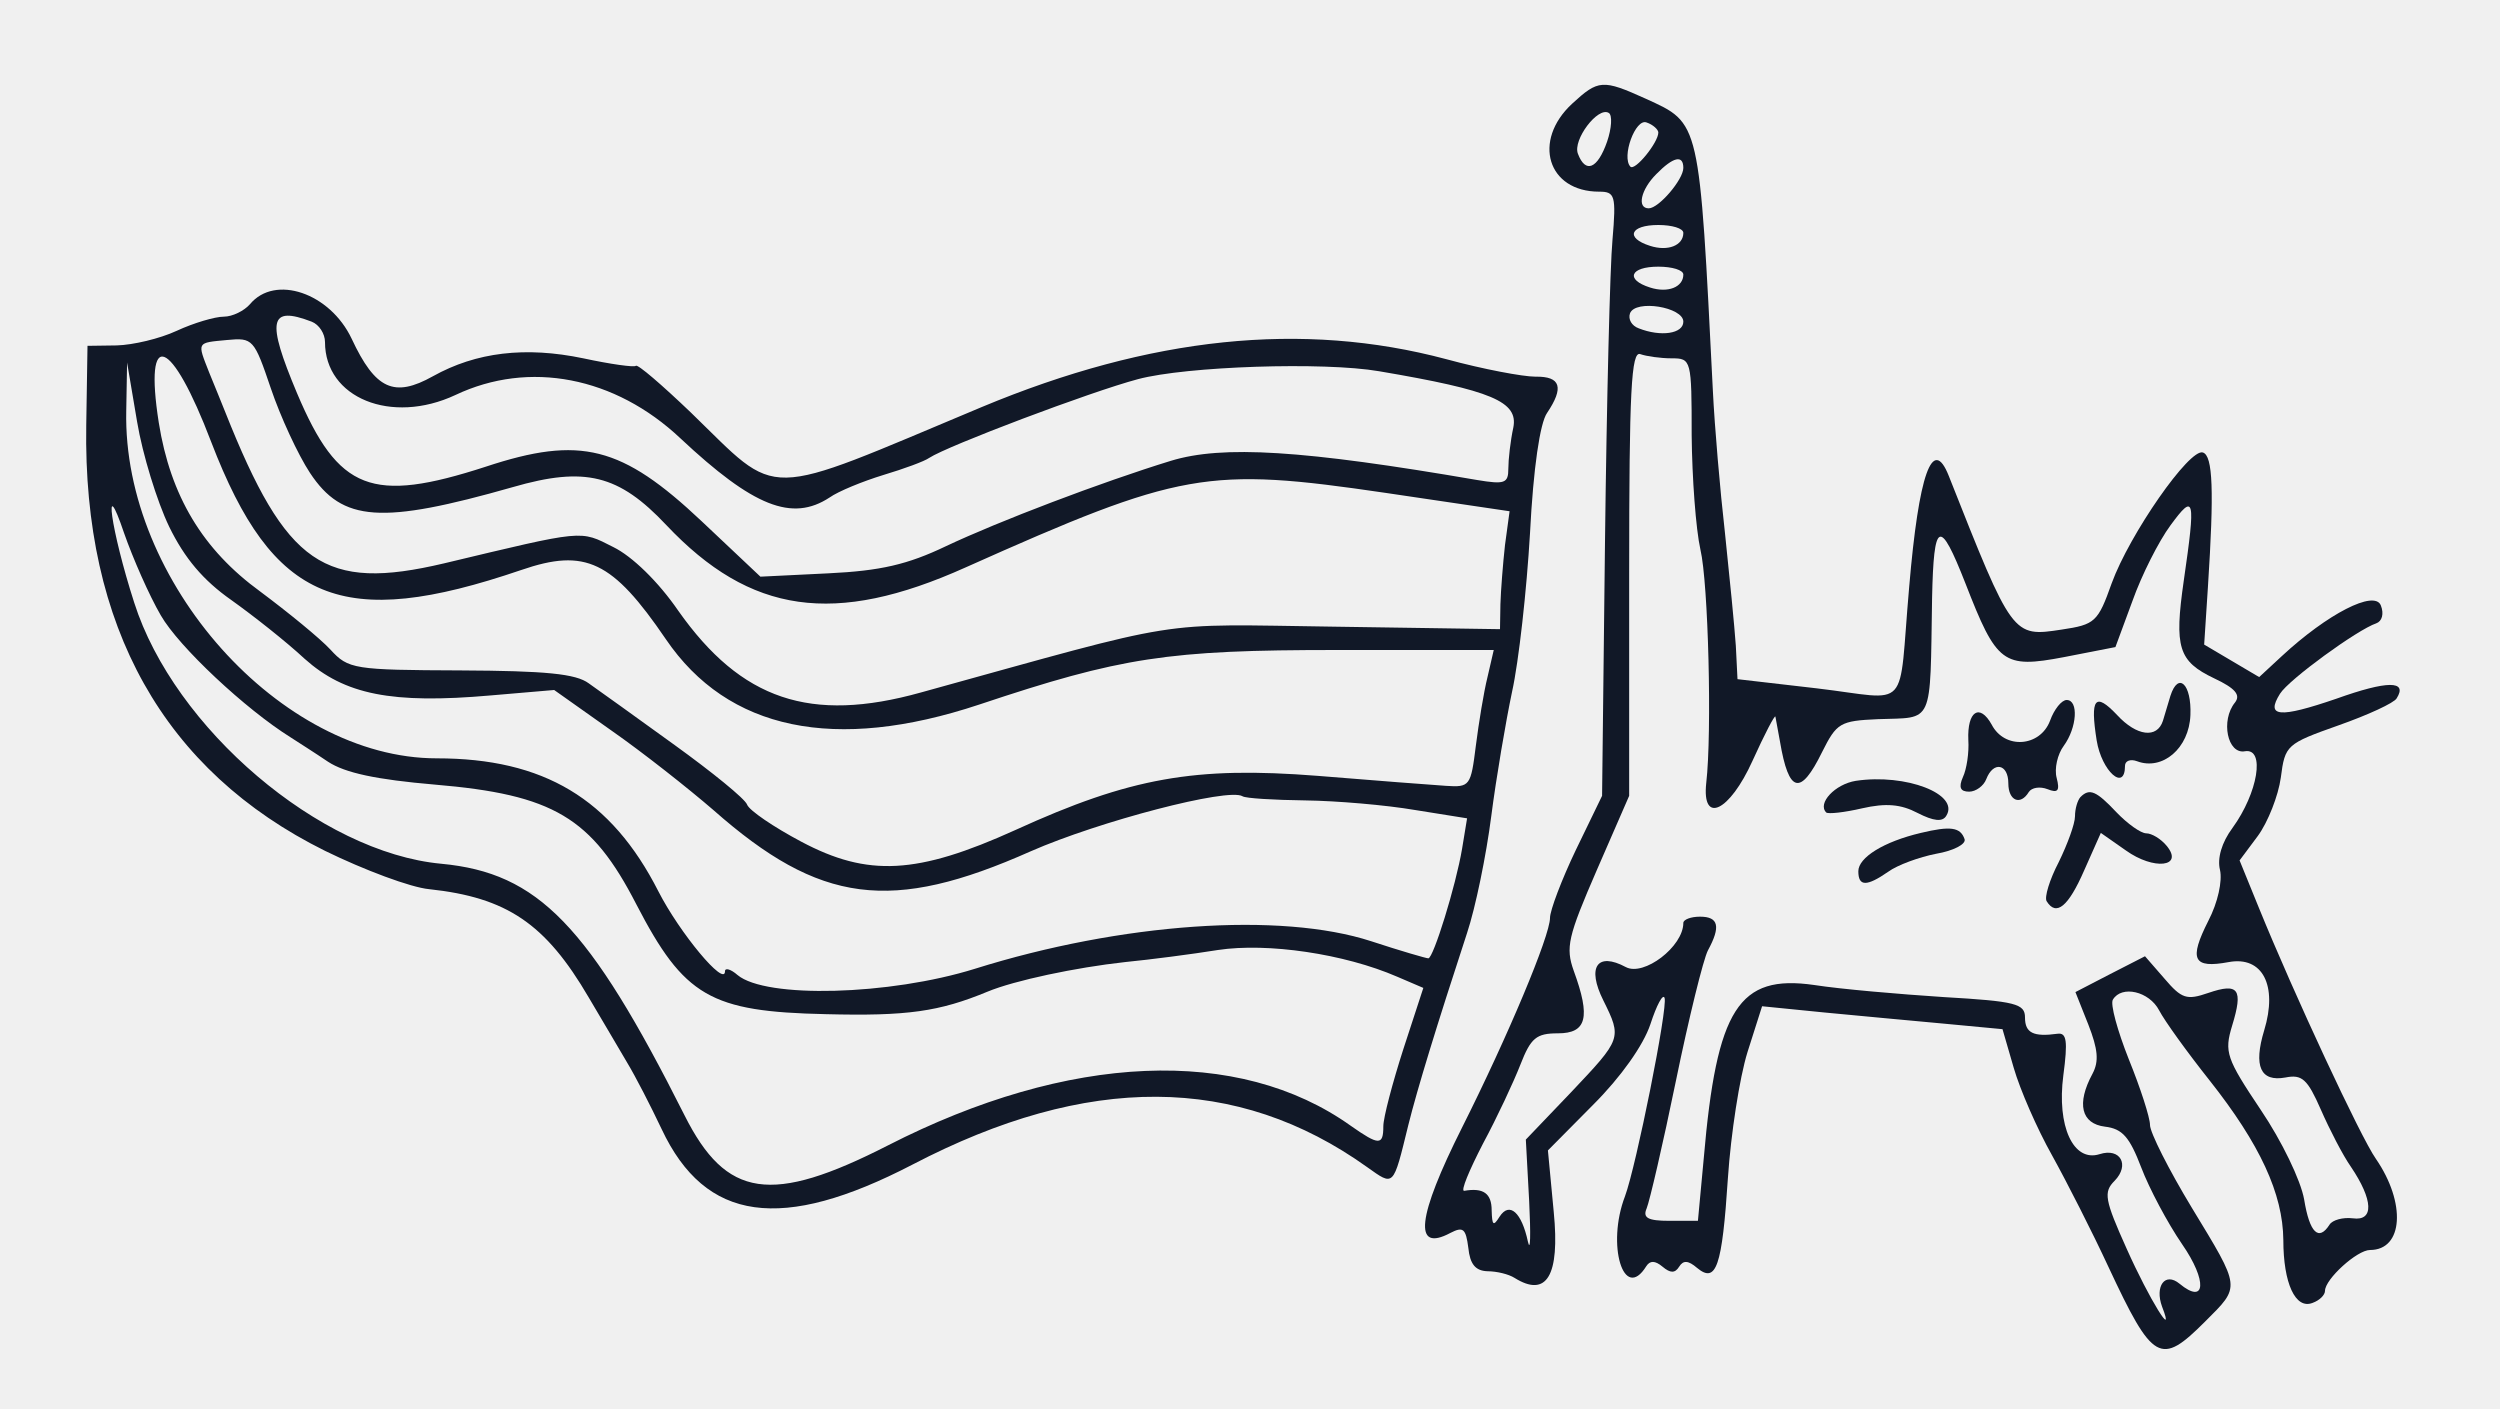
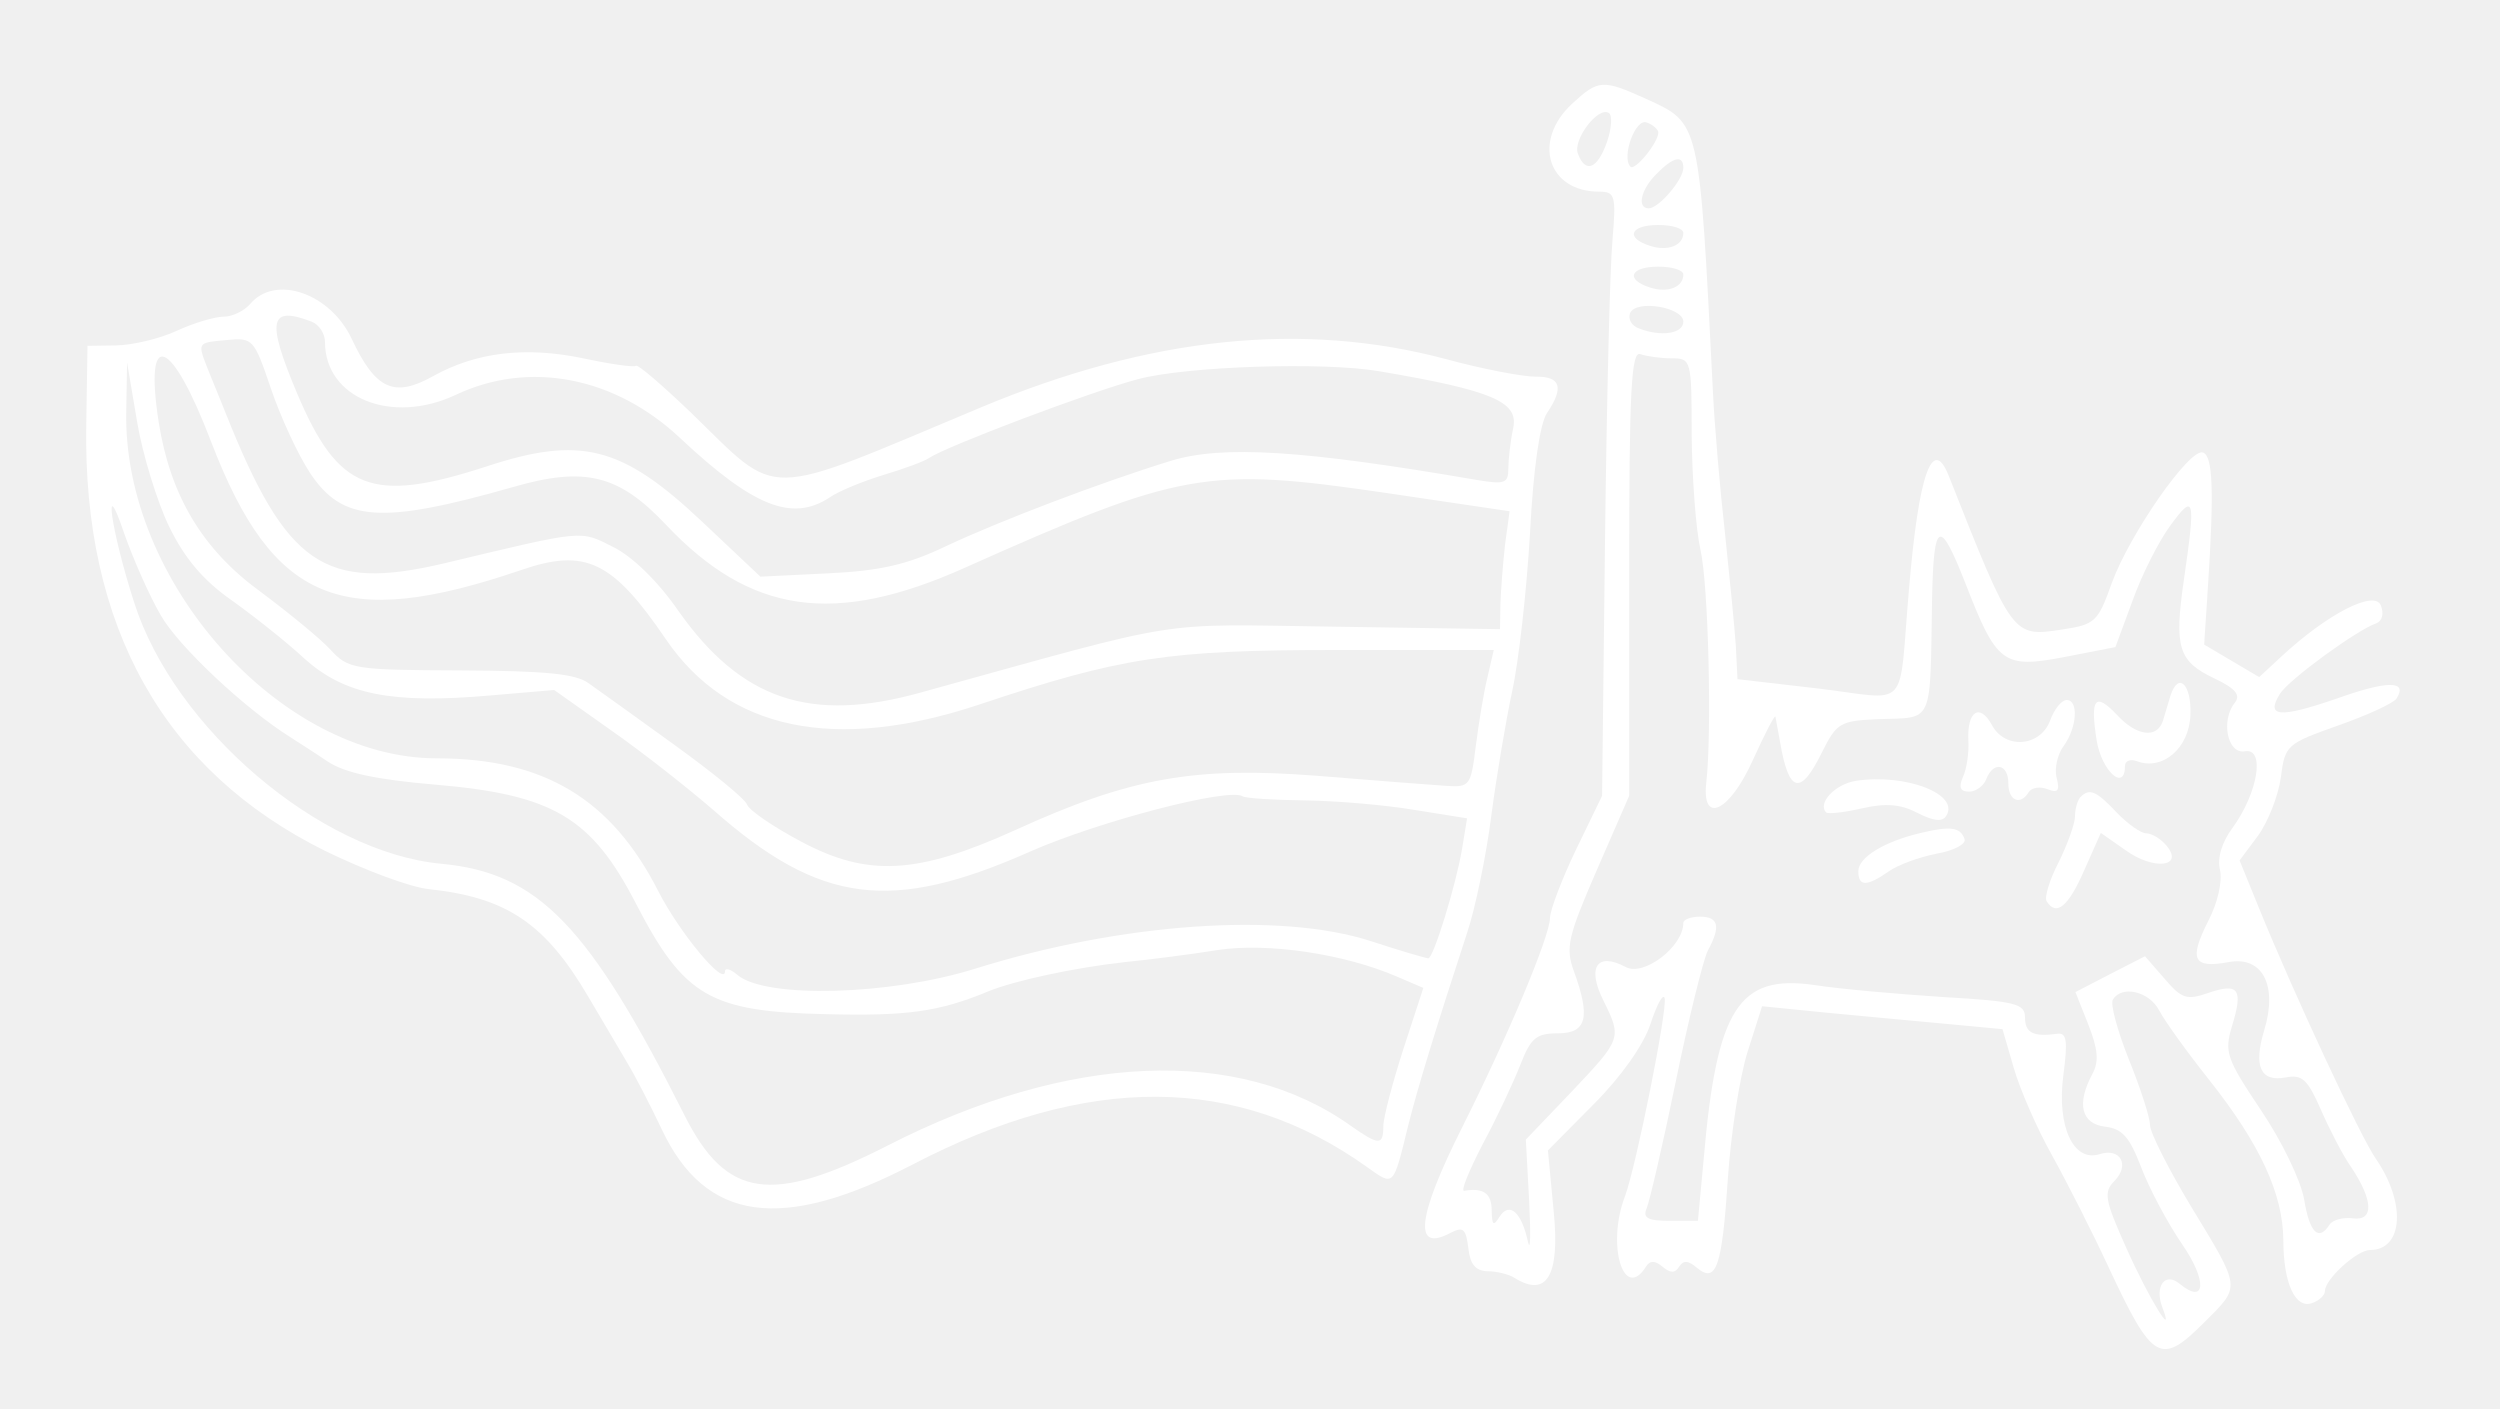
<svg xmlns="http://www.w3.org/2000/svg" version="1.0" width="300pt" height="169pt" viewBox="0 0 300 169" preserveAspectRatio="xMidYMid meet">
-   <g transform="translate(0,169) scale(0.05,-0.05)" fill="#111827" stroke="none">
+   <g transform="translate(0,169) scale(0.05,-0.05)" fill="#ffffff" stroke="none">
    <path d="M3773 3131 c-96 -89 -59 -211 65 -211 38 0 41 -9 32 -115 -6 -63 -14 -389 -18 -725 l-7 -610 -63 -130 c-34 -71 -62 -145 -62 -163 0 -43 -101 -284 -211 -503 -108 -215 -118 -301 -28 -253 31 16 37 10 43 -36 4 -39 17 -55 46 -56 22 0 51 -7 65 -16 77 -48 109 5 94 158 l-14 148 109 110 c66 66 120 142 137 193 15 46 30 74 34 63 8 -24 -68 -403 -95 -476 -45 -117 -3 -255 51 -168 9 14 21 14 39 -1 19 -16 30 -16 40 0 10 16 22 15 43 -3 46 -38 60 2 74 216 7 105 28 241 47 302 l35 110 150 -15 c83 -8 213 -20 289 -27 l138 -13 27 -93 c15 -52 56 -146 92 -210 36 -65 97 -185 135 -267 107 -229 125 -239 232 -132 86 86 87 78 -32 274 -55 91 -100 180 -100 198 0 18 -23 89 -51 158 -27 68 -45 133 -38 143 21 35 87 20 111 -26 13 -25 67 -100 121 -168 121 -153 176 -272 177 -383 0 -104 29 -167 70 -151 17 6 30 19 30 29 0 28 77 98 108 98 80 0 87 113 14 219 -36 51 -196 394 -281 603 l-46 113 44 59 c24 33 49 96 55 140 10 78 14 81 138 125 71 25 134 54 140 65 27 43 -22 43 -145 -1 -137 -47 -170 -44 -135 12 21 34 186 154 231 169 14 5 19 23 11 43 -15 38 -128 -20 -238 -122 l-54 -50 -66 39 -66 39 9 138 c15 232 12 315 -12 323 -32 11 -176 -196 -219 -314 -33 -93 -40 -99 -120 -111 -118 -18 -118 -18 -271 369 -39 98 -72 4 -95 -267 -27 -306 7 -270 -222 -243 l-190 22 -4 80 c-3 44 -15 166 -26 270 -12 105 -25 258 -29 340 -33 655 -30 643 -161 703 -104 47 -114 46 -177 -12z m84 -91 c-23 -66 -52 -77 -70 -29 -13 33 48 114 74 98 9 -5 7 -37 -4 -69z m123 22 c0 -24 -56 -93 -67 -82 -22 23 12 117 39 106 15 -5 28 -17 28 -24z m60 -85 c0 -28 -59 -97 -83 -97 -29 0 -19 45 18 82 41 42 65 47 65 15z m0 -156 c0 -30 -37 -45 -80 -31 -60 19 -48 50 20 50 33 0 60 -8 60 -19z m0 -100 c0 -30 -37 -45 -80 -31 -60 19 -48 50 20 50 33 0 60 -8 60 -19z m0 -113 c0 -29 -54 -37 -107 -16 -17 6 -26 22 -21 36 13 34 128 15 128 -20z m-28 -88 c47 0 48 -3 48 -185 1 -102 10 -225 21 -274 19 -80 28 -439 14 -560 -11 -101 56 -69 111 53 29 64 54 112 55 106 1 -5 6 -32 11 -60 21 -124 49 -131 101 -25 35 70 43 75 134 79 135 5 125 -19 130 291 4 186 18 193 80 35 75 -193 90 -205 237 -177 l123 24 41 111 c22 62 63 143 91 181 58 79 61 67 32 -133 -23 -160 -13 -193 73 -234 51 -24 64 -40 50 -58 -35 -43 -18 -125 24 -117 49 8 31 -100 -30 -184 -26 -35 -37 -73 -30 -101 6 -26 -5 -78 -28 -122 -47 -93 -37 -115 49 -99 81 15 118 -56 85 -164 -26 -86 -9 -124 51 -113 40 8 53 -4 85 -77 21 -48 53 -110 72 -137 54 -80 56 -131 5 -124 -24 3 -49 -4 -56 -15 -26 -41 -48 -20 -61 60 -8 46 -54 141 -104 215 -83 124 -88 139 -69 202 27 88 16 104 -57 79 -52 -18 -64 -14 -105 34 l-47 54 -84 -43 -83 -43 31 -78 c23 -59 26 -88 10 -118 -39 -72 -27 -120 30 -127 42 -5 59 -25 87 -98 19 -50 63 -133 98 -184 61 -88 57 -147 -6 -95 -35 29 -60 -6 -42 -55 33 -85 -31 18 -85 139 -53 118 -56 136 -29 163 37 38 14 80 -36 64 -63 -20 -103 67 -87 189 11 83 8 103 -14 100 -58 -8 -78 2 -78 39 0 33 -22 39 -195 49 -107 7 -247 19 -311 29 -181 26 -234 -56 -265 -416 l-14 -150 -68 0 c-52 0 -65 7 -55 30 7 17 39 154 70 305 31 151 66 293 77 314 31 57 26 81 -19 81 -22 0 -40 -7 -40 -15 0 -57 -95 -129 -138 -106 -69 37 -94 0 -54 -80 45 -91 44 -92 -77 -220 l-109 -114 8 -148 c4 -81 3 -124 -3 -97 -15 70 -44 97 -68 60 -15 -24 -18 -21 -19 15 0 41 -20 55 -66 47 -9 -1 12 49 45 113 34 63 74 149 90 190 25 64 38 75 90 75 69 0 79 38 38 150 -20 56 -14 82 55 241 l78 179 0 535 c0 438 5 534 27 525 14 -5 48 -10 75 -10z" />
    <path d="M5209 1710 c-5 -16 -13 -43 -18 -60 -14 -43 -63 -37 -110 14 -53 56 -65 40 -49 -61 12 -74 68 -124 68 -61 0 12 13 17 29 11 61 -23 125 31 128 111 3 74 -29 105 -48 46z" />
    <path d="M4920 1650 c-24 -63 -109 -69 -140 -9 -29 52 -59 32 -56 -37 2 -30 -4 -70 -13 -89 -11 -25 -6 -35 15 -35 16 0 35 14 41 30 17 44 53 37 53 -10 0 -42 29 -54 49 -21 7 11 27 14 45 7 25 -10 30 -4 22 27 -6 22 2 57 17 77 32 44 36 110 7 110 -12 0 -30 -22 -40 -50z" />
    <path d="M4454 1506 c-50 -8 -93 -54 -71 -76 5 -4 43 0 86 10 57 13 93 10 133 -11 39 -20 60 -22 69 -7 33 52 -97 102 -217 84z" />
    <path d="M4993 1467 c-7 -8 -13 -28 -13 -46 0 -18 -18 -67 -39 -110 -22 -42 -35 -85 -29 -94 23 -37 52 -13 90 74 l40 90 60 -42 c67 -48 140 -40 98 11 -14 17 -36 30 -49 30 -13 0 -45 23 -71 50 -49 52 -65 59 -87 37z" />
    <path d="M4610 1381 c-89 -21 -150 -59 -150 -92 0 -37 20 -37 72 -1 22 16 74 35 115 43 41 7 72 23 68 35 -10 29 -34 32 -105 15z" />
    <path d="M600 2650 c-14 -16 -42 -30 -63 -30 -21 0 -72 -15 -113 -34 -41 -19 -105 -34 -144 -35 l-70 -1 -3 -190 c-8 -484 186 -830 573 -1022 94 -46 206 -88 250 -92 186 -20 279 -82 383 -260 31 -53 73 -123 92 -156 20 -33 57 -105 83 -160 105 -223 288 -248 602 -85 420 219 779 217 1091 -6 65 -46 62 -50 99 101 22 88 67 235 141 461 20 60 46 186 58 280 12 93 35 228 50 299 16 72 35 243 43 380 8 157 24 265 41 289 41 61 33 88 -28 87 -30 0 -126 18 -214 42 -345 92 -710 54 -1115 -115 -535 -224 -481 -223 -698 -13 -69 66 -128 117 -132 112 -4 -4 -61 4 -126 18 -139 29 -257 15 -361 -43 -93 -52 -138 -32 -195 90 -52 110 -184 155 -244 83z m148 -42 c18 -7 32 -29 32 -49 0 -134 159 -199 313 -127 177 84 383 44 540 -104 175 -164 268 -201 358 -142 21 15 80 39 129 54 50 15 99 33 110 41 44 29 388 159 501 189 116 31 446 42 579 19 271 -46 334 -73 322 -135 -7 -32 -12 -77 -12 -99 0 -35 -9 -38 -75 -27 -418 72 -611 84 -735 46 -166 -51 -413 -145 -540 -205 -92 -44 -157 -59 -282 -65 l-163 -8 -141 133 c-192 181 -291 206 -518 131 -274 -89 -354 -58 -453 176 -74 176 -67 211 35 172z m-4 -363 c78 -118 171 -124 487 -34 173 50 254 30 368 -91 202 -214 404 -243 718 -102 517 231 580 242 1009 179 l297 -44 -11 -81 c-5 -45 -10 -109 -11 -142 l-1 -60 -398 6 c-439 6 -344 21 -992 -158 -265 -74 -431 -18 -582 196 -48 70 -111 131 -156 153 -81 41 -67 42 -406 -39 -288 -68 -379 -5 -525 362 -9 22 -26 65 -39 96 -29 74 -31 71 43 78 62 6 65 2 105 -116 23 -68 65 -159 94 -203z m-237 74 c148 -385 313 -454 744 -307 154 53 219 22 347 -166 149 -219 406 -272 752 -157 341 114 453 131 858 131 l377 0 -15 -65 c-9 -36 -21 -110 -28 -165 -12 -96 -14 -100 -72 -96 -33 2 -172 13 -308 24 -294 23 -449 -4 -725 -130 -236 -107 -354 -113 -514 -28 -66 35 -125 75 -130 89 -5 14 -84 78 -174 143 -90 65 -183 132 -206 148 -31 23 -103 30 -308 31 -256 1 -269 3 -312 50 -25 27 -101 89 -168 139 -139 101 -216 230 -244 406 -36 230 30 205 126 -47z m-101 -203 c37 -76 82 -129 149 -176 52 -37 132 -100 176 -141 96 -86 209 -109 447 -88 l152 13 137 -97 c76 -53 186 -140 245 -191 256 -226 427 -248 762 -99 164 72 474 153 508 132 7 -5 75 -9 151 -10 75 -1 193 -11 263 -23 l125 -20 -12 -73 c-15 -89 -69 -263 -81 -263 -5 0 -67 18 -137 41 -218 71 -600 44 -951 -66 -205 -64 -502 -72 -570 -15 -16 14 -30 18 -30 9 0 -39 -109 92 -160 192 -113 222 -275 319 -532 319 -375 0 -754 424 -745 834 l2 116 24 -142 c13 -78 48 -192 77 -252z m-20 -213 c43 -75 203 -225 312 -293 17 -11 58 -37 89 -58 41 -27 116 -43 256 -55 285 -24 377 -79 484 -287 115 -222 178 -258 455 -264 195 -5 272 6 388 54 65 27 212 58 330 71 61 6 161 19 223 29 119 18 303 -9 430 -64 l63 -27 -48 -147 c-26 -81 -48 -164 -48 -185 0 -47 -11 -46 -78 1 -269 192 -677 175 -1111 -47 -280 -143 -388 -127 -488 72 -230 457 -351 582 -584 604 -291 27 -641 325 -737 627 -56 174 -76 320 -24 166 21 -60 60 -149 88 -197z" />
  </g>
</svg>
